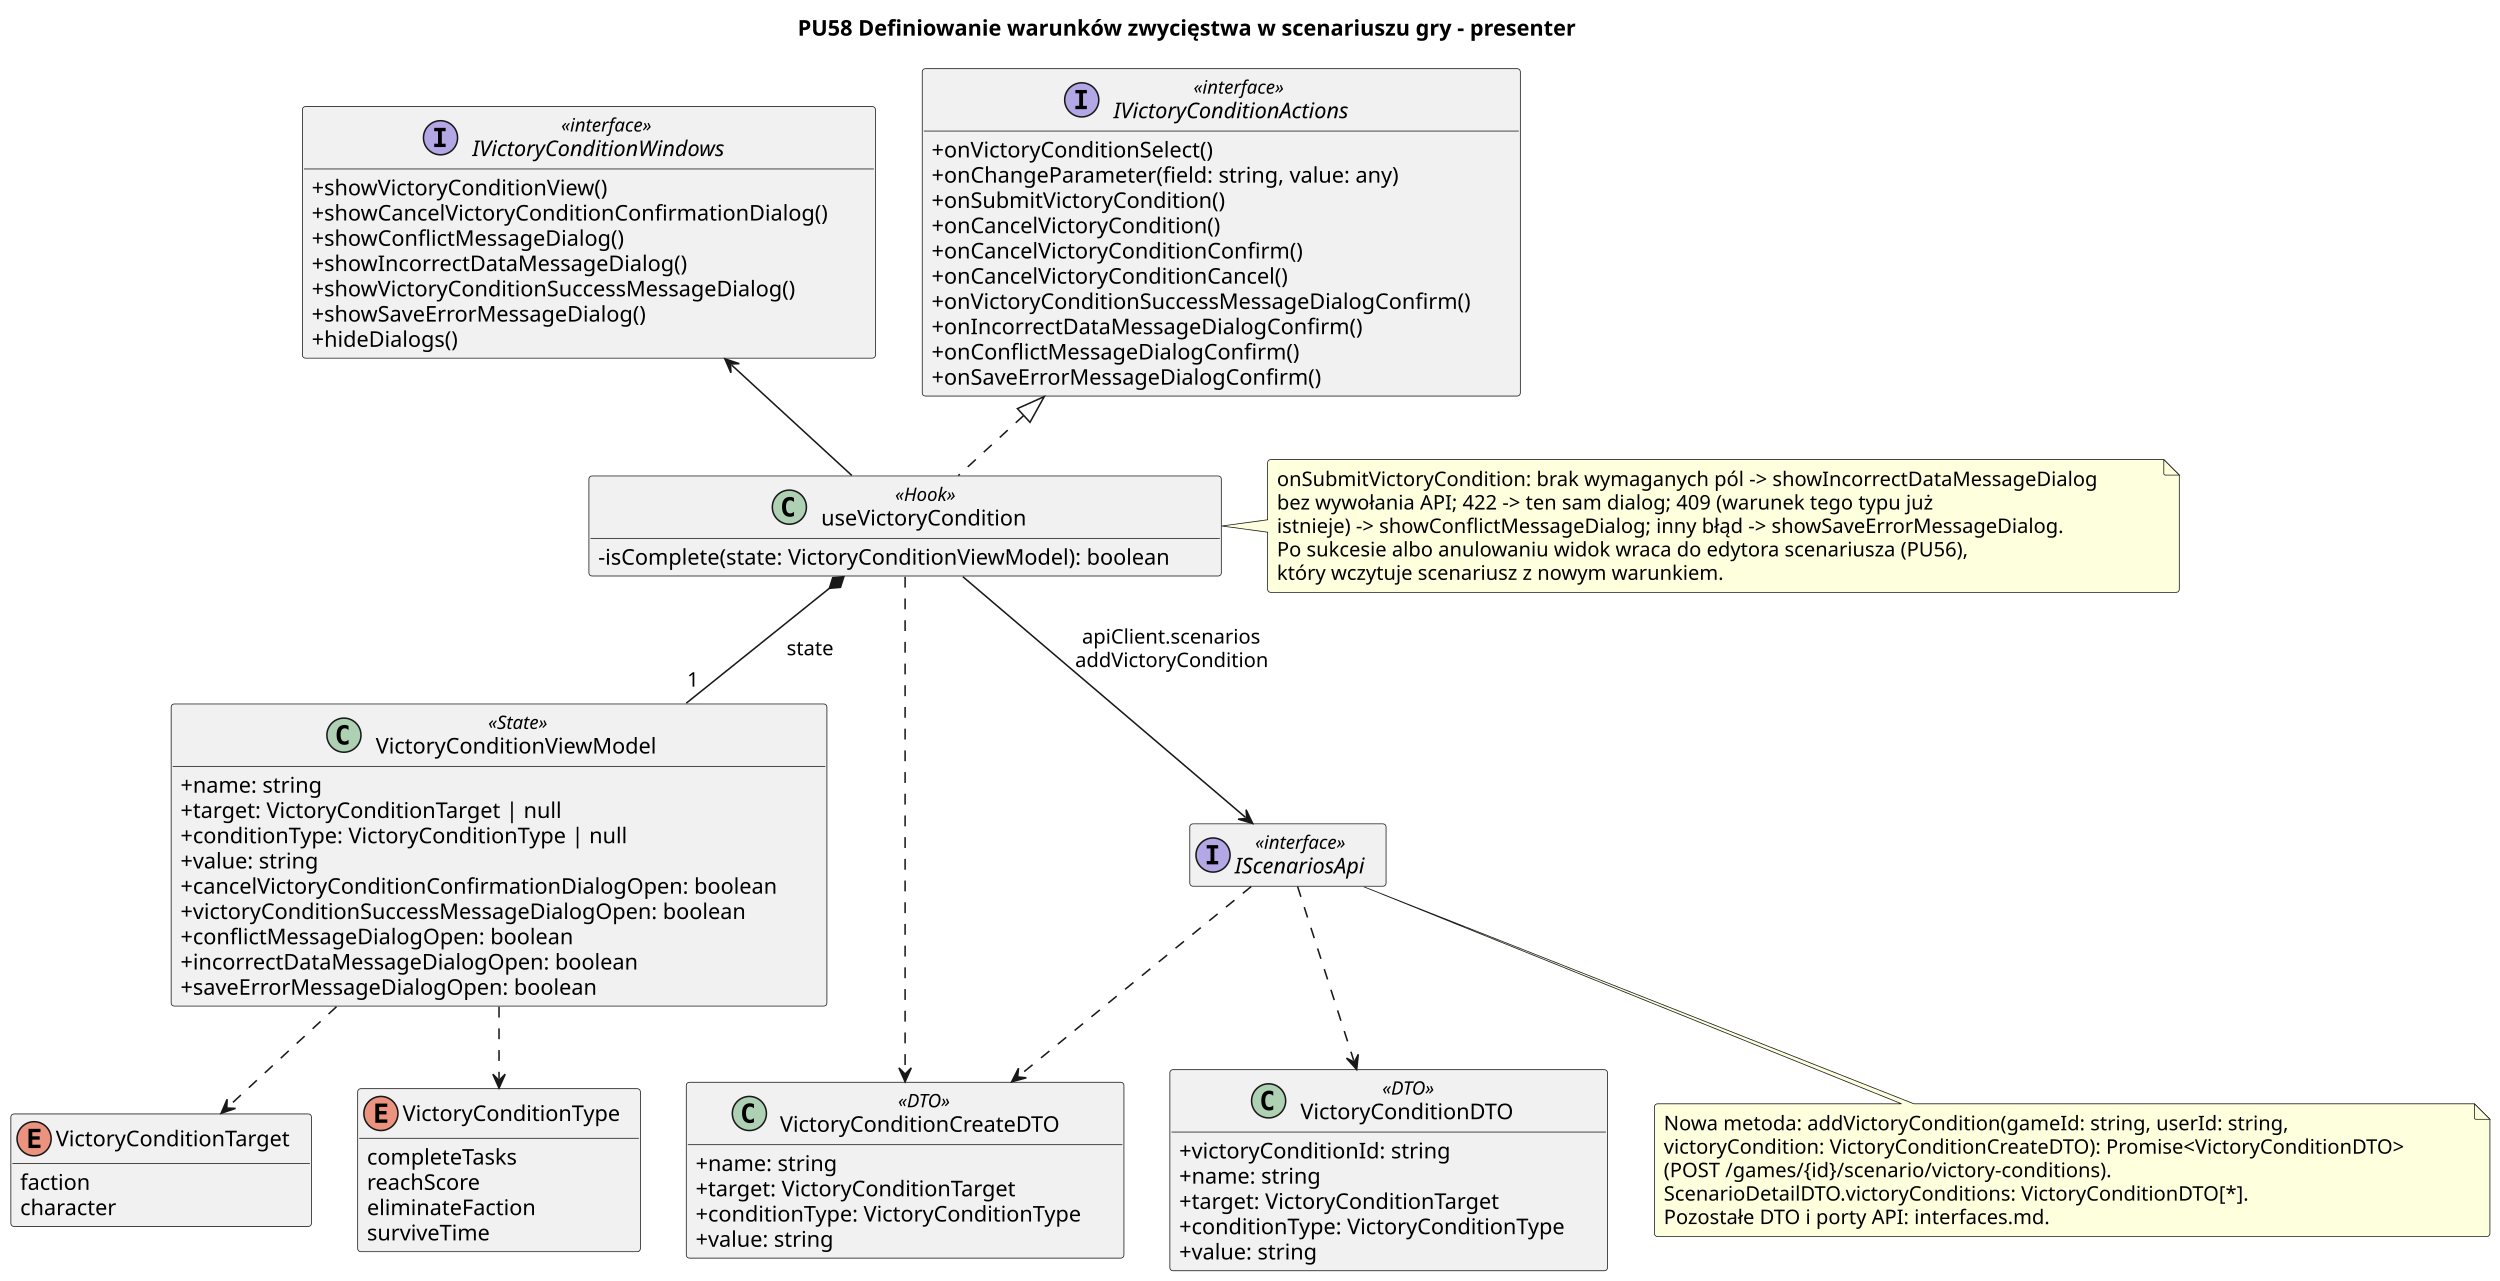
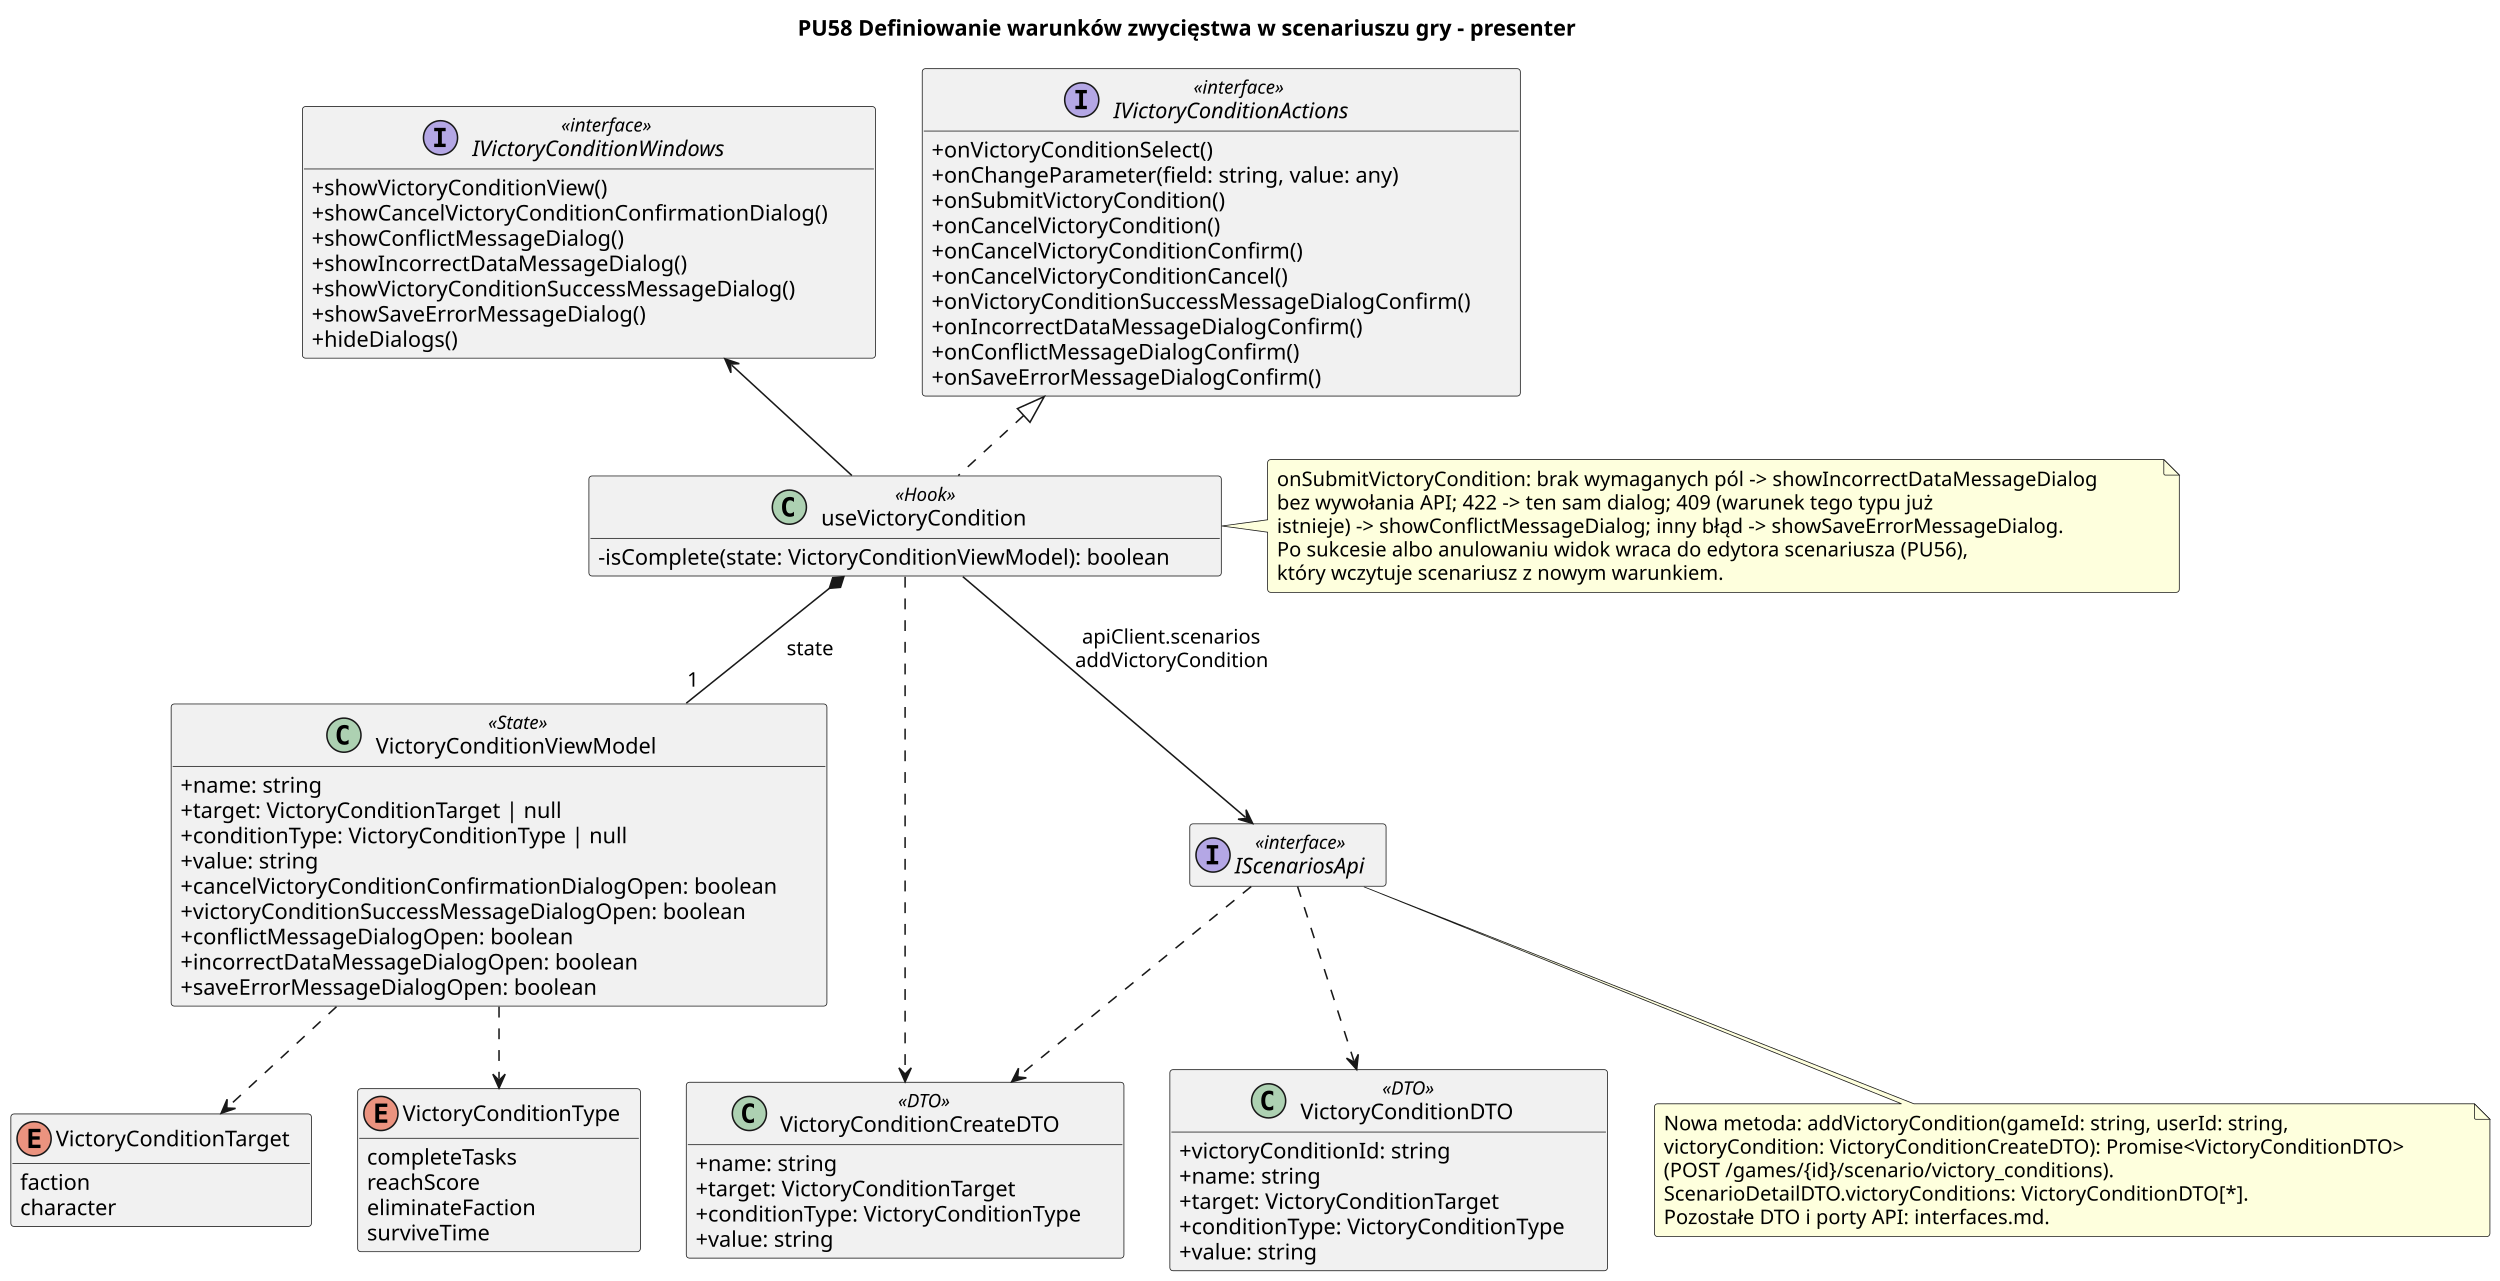
<svg xmlns="http://www.w3.org/2000/svg" contentStyleType="text/css" data-diagram-type="CLASS" height="826px" preserveAspectRatio="none" style="width:1613px;height:826px;background:#FFFFFF;" version="1.1" viewBox="0 0 1613 826" width="1613px" zoomAndPan="magnify">
  <defs />
  <g>
    <g class="title" data-source-line="13">
      <text fill="#000000" font-family="sans-serif" font-size="14" font-weight="bold" lengthAdjust="spacing" textLength="570.186" x="514.655" y="22.995">PU58 Definiowanie warunków zwycięstwa w scenariuszu gry - presenter</text>
    </g>
    <g class="entity" data-qualified-name="IVictoryConditionActions" data-source-line="15" id="ent0002">
      <rect fill="#F1F1F1" height="211.234" rx="2" ry="2" style="stroke:#181818;stroke-width:0.5;" width="385.892" x="595.03" y="44.297" />
      <ellipse cx="697.935" cy="64.43" fill="#B4A7E5" rx="11" ry="11" style="stroke:#181818;stroke-width:1;" />
      <path d="M693.857,60.195 L693.857,58.039 L701.247,58.039 L701.247,60.195 L698.779,60.195 L698.779,68.273 L701.247,68.273 L701.247,70.43 L693.857,70.43 L693.857,68.273 L696.325,68.273 L696.325,60.195 L693.857,60.195 Z " fill="#000000" />
      <text fill="#000000" font-family="sans-serif" font-size="12" font-style="italic" lengthAdjust="spacing" textLength="68.332" x="770.06" y="60.435">«interface»</text>
      <text fill="#000000" font-family="sans-serif" font-size="14" font-style="italic" lengthAdjust="spacing" textLength="171.582" x="718.435" y="76.261">IVictoryConditionActions</text>
      <line style="stroke:#181818;stroke-width:0.5;" x1="596.03" x2="979.922" y1="84.562" y2="84.562" />
      <text fill="#000000" font-family="sans-serif" font-size="14" lengthAdjust="spacing" textLength="199.35" x="601.03" y="101.558">+onVictoryConditionSelect()</text>
      <text fill="#000000" font-family="sans-serif" font-size="14" lengthAdjust="spacing" textLength="328.768" x="601.03" y="117.855">+onChangeParameter(field: string, value: any)</text>
      <text fill="#000000" font-family="sans-serif" font-size="14" lengthAdjust="spacing" textLength="205.823" x="601.03" y="134.151">+onSubmitVictoryCondition()</text>
      <text fill="#000000" font-family="sans-serif" font-size="14" lengthAdjust="spacing" textLength="203.588" x="601.03" y="150.448">+onCancelVictoryCondition()</text>
      <text fill="#000000" font-family="sans-serif" font-size="14" lengthAdjust="spacing" textLength="259.014" x="601.03" y="166.745">+onCancelVictoryConditionConfirm()</text>
      <text fill="#000000" font-family="sans-serif" font-size="14" lengthAdjust="spacing" textLength="251.016" x="601.03" y="183.042">+onCancelVictoryConditionCancel()</text>
      <text fill="#000000" font-family="sans-serif" font-size="14" lengthAdjust="spacing" textLength="373.892" x="601.03" y="199.339">+onVictoryConditionSuccessMessageDialogConfirm()</text>
      <text fill="#000000" font-family="sans-serif" font-size="14" lengthAdjust="spacing" textLength="297.473" x="601.03" y="215.636">+onIncorrectDataMessageDialogConfirm()</text>
      <text fill="#000000" font-family="sans-serif" font-size="14" lengthAdjust="spacing" textLength="254.577" x="601.03" y="231.933">+onConflictMessageDialogConfirm()</text>
      <text fill="#000000" font-family="sans-serif" font-size="14" lengthAdjust="spacing" textLength="270.512" x="601.03" y="248.23">+onSaveErrorMessageDialogConfirm()</text>
    </g>
    <g class="entity" data-qualified-name="IVictoryConditionWindows" data-source-line="28" id="ent0003">
      <rect fill="#F1F1F1" height="162.344" rx="2" ry="2" style="stroke:#181818;stroke-width:0.5;" width="369.745" x="195.1" y="68.747" />
      <ellipse cx="284.224" cy="88.88" fill="#B4A7E5" rx="11" ry="11" style="stroke:#181818;stroke-width:1;" />
      <path d="M280.145,84.645 L280.145,82.489 L287.536,82.489 L287.536,84.645 L285.067,84.645 L285.067,92.723 L287.536,92.723 L287.536,94.88 L280.145,94.88 L280.145,92.723 L282.614,92.723 L282.614,84.645 L280.145,84.645 Z " fill="#000000" />
      <text fill="#000000" font-family="sans-serif" font-size="12" font-style="italic" lengthAdjust="spacing" textLength="68.332" x="362.057" y="84.885">«interface»</text>
      <text fill="#000000" font-family="sans-serif" font-size="14" font-style="italic" lengthAdjust="spacing" textLength="182.998" x="304.724" y="100.711">IVictoryConditionWindows</text>
      <line style="stroke:#181818;stroke-width:0.5;" x1="196.1" x2="563.845" y1="109.013" y2="109.013" />
      <text fill="#000000" font-family="sans-serif" font-size="14" lengthAdjust="spacing" textLength="208.435" x="201.1" y="126.008">+showVictoryConditionView()</text>
      <text fill="#000000" font-family="sans-serif" font-size="14" lengthAdjust="spacing" textLength="357.745" x="201.1" y="142.304">+showCancelVictoryConditionConfirmationDialog()</text>
      <text fill="#000000" font-family="sans-serif" font-size="14" lengthAdjust="spacing" textLength="217.895" x="201.1" y="158.601">+showConflictMessageDialog()</text>
      <text fill="#000000" font-family="sans-serif" font-size="14" lengthAdjust="spacing" textLength="260.791" x="201.1" y="174.898">+showIncorrectDataMessageDialog()</text>
      <text fill="#000000" font-family="sans-serif" font-size="14" lengthAdjust="spacing" textLength="337.21" x="201.1" y="191.195">+showVictoryConditionSuccessMessageDialog()</text>
      <text fill="#000000" font-family="sans-serif" font-size="14" lengthAdjust="spacing" textLength="233.83" x="201.1" y="207.492">+showSaveErrorMessageDialog()</text>
      <text fill="#000000" font-family="sans-serif" font-size="14" lengthAdjust="spacing" textLength="104.802" x="201.1" y="223.789">+hideDialogs()</text>
    </g>
    <g class="entity" data-qualified-name="useVictoryCondition" data-source-line="38" id="ent0004">
      <rect fill="#F1F1F1" height="64.562" rx="2" ry="2" style="stroke:#181818;stroke-width:0.5;" width="408.033" x="379.96" y="307.087" />
      <ellipse cx="509.303" cy="327.22" fill="#ADD1B2" rx="11" ry="11" style="stroke:#181818;stroke-width:1;" />
      <path d="M512.271,332.86 Q511.693,333.157 511.053,333.298 Q510.412,333.454 509.709,333.454 Q507.209,333.454 505.881,331.813 Q504.568,330.157 504.568,327.032 Q504.568,323.907 505.881,322.251 Q507.209,320.595 509.709,320.595 Q510.412,320.595 511.053,320.751 Q511.709,320.907 512.271,321.204 L512.271,323.923 Q511.647,323.345 511.053,323.079 Q510.459,322.798 509.834,322.798 Q508.49,322.798 507.803,323.876 Q507.115,324.938 507.115,327.032 Q507.115,329.126 507.803,330.204 Q508.49,331.267 509.834,331.267 Q510.459,331.267 511.053,331.001 Q511.647,330.72 512.271,330.142 L512.271,332.86 Z " fill="#000000" />
      <text fill="#000000" font-family="sans-serif" font-size="12" font-style="italic" lengthAdjust="spacing" textLength="45.469" x="577.492" y="323.226">«Hook»</text>
      <text fill="#000000" font-family="sans-serif" font-size="14" lengthAdjust="spacing" textLength="140.848" x="529.803" y="339.051">useVictoryCondition</text>
      <line style="stroke:#181818;stroke-width:0.5;" x1="380.96" x2="786.993" y1="347.353" y2="347.353" />
      <text fill="#000000" font-family="sans-serif" font-size="14" lengthAdjust="spacing" textLength="396.033" x="385.96" y="364.348">-isComplete(state: VictoryConditionViewModel): boolean</text>
    </g>
    <g class="entity" data-qualified-name="VictoryConditionViewModel" data-source-line="42" id="ent0005">
      <rect fill="#F1F1F1" height="194.938" rx="2" ry="2" style="stroke:#181818;stroke-width:0.5;" width="423.093" x="110.43" y="454.197" />
      <ellipse cx="221.911" cy="474.33" fill="#ADD1B2" rx="11" ry="11" style="stroke:#181818;stroke-width:1;" />
      <path d="M224.879,479.97 Q224.301,480.267 223.661,480.408 Q223.02,480.564 222.317,480.564 Q219.817,480.564 218.489,478.923 Q217.176,477.267 217.176,474.142 Q217.176,471.017 218.489,469.361 Q219.817,467.705 222.317,467.705 Q223.02,467.705 223.661,467.861 Q224.317,468.017 224.879,468.314 L224.879,471.033 Q224.254,470.455 223.661,470.189 Q223.067,469.908 222.442,469.908 Q221.098,469.908 220.411,470.986 Q219.723,472.048 219.723,474.142 Q219.723,476.236 220.411,477.314 Q221.098,478.377 222.442,478.377 Q223.067,478.377 223.661,478.111 Q224.254,477.83 224.879,477.252 L224.879,479.97 Z " fill="#000000" />
      <text fill="#000000" font-family="sans-serif" font-size="12" font-style="italic" lengthAdjust="spacing" textLength="46.576" x="314.938" y="470.336">«State»</text>
      <text fill="#000000" font-family="sans-serif" font-size="14" lengthAdjust="spacing" textLength="191.632" x="242.411" y="486.161">VictoryConditionViewModel</text>
      <line style="stroke:#181818;stroke-width:0.5;" x1="111.43" x2="532.523" y1="494.462" y2="494.462" />
      <text fill="#000000" font-family="sans-serif" font-size="14" lengthAdjust="spacing" textLength="100.789" x="116.43" y="511.458">+name: string</text>
      <text fill="#000000" font-family="sans-serif" font-size="14" lengthAdjust="spacing" textLength="264.797" x="116.43" y="527.755">+target: VictoryConditionTarget | null</text>
      <text fill="#000000" font-family="sans-serif" font-size="14" lengthAdjust="spacing" textLength="309.511" x="116.43" y="544.051">+conditionType: VictoryConditionType | null</text>
      <text fill="#000000" font-family="sans-serif" font-size="14" lengthAdjust="spacing" textLength="99.326" x="116.43" y="560.348">+value: string</text>
      <text fill="#000000" font-family="sans-serif" font-size="14" lengthAdjust="spacing" textLength="411.093" x="116.43" y="576.645">+cancelVictoryConditionConfirmationDialogOpen: boolean</text>
      <text fill="#000000" font-family="sans-serif" font-size="14" lengthAdjust="spacing" textLength="391.344" x="116.43" y="592.942">+victoryConditionSuccessMessageDialogOpen: boolean</text>
      <text fill="#000000" font-family="sans-serif" font-size="14" lengthAdjust="spacing" textLength="271.243" x="116.43" y="609.239">+conflictMessageDialogOpen: boolean</text>
      <text fill="#000000" font-family="sans-serif" font-size="14" lengthAdjust="spacing" textLength="315.978" x="116.43" y="625.536">+incorrectDataMessageDialogOpen: boolean</text>
      <text fill="#000000" font-family="sans-serif" font-size="14" lengthAdjust="spacing" textLength="287.663" x="116.43" y="641.833">+saveErrorMessageDialogOpen: boolean</text>
    </g>
    <g class="entity" data-qualified-name="VictoryConditionCreateDTO" data-source-line="54" id="ent0006">
      <rect fill="#F1F1F1" height="113.453" rx="2" ry="2" style="stroke:#181818;stroke-width:0.5;" width="282.368" x="442.79" y="698.287" />
      <ellipse cx="483.495" cy="718.42" fill="#ADD1B2" rx="11" ry="11" style="stroke:#181818;stroke-width:1;" />
      <path d="M486.464,724.06 Q485.886,724.357 485.245,724.498 Q484.605,724.654 483.902,724.654 Q481.402,724.654 480.074,723.013 Q478.761,721.357 478.761,718.232 Q478.761,715.107 480.074,713.451 Q481.402,711.795 483.902,711.795 Q484.605,711.795 485.245,711.951 Q485.902,712.107 486.464,712.404 L486.464,715.123 Q485.839,714.545 485.245,714.279 Q484.652,713.998 484.027,713.998 Q482.683,713.998 481.995,715.076 Q481.308,716.138 481.308,718.232 Q481.308,720.326 481.995,721.404 Q482.683,722.467 484.027,722.467 Q484.652,722.467 485.245,722.201 Q485.839,721.92 486.464,721.342 L486.464,724.06 Z " fill="#000000" />
      <text fill="#000000" font-family="sans-serif" font-size="12" font-style="italic" lengthAdjust="spacing" textLength="40.828" x="579.416" y="714.426">«DTO»</text>
      <text fill="#000000" font-family="sans-serif" font-size="14" lengthAdjust="spacing" textLength="193.245" x="503.208" y="730.251">VictoryConditionCreateDTO</text>
      <line style="stroke:#181818;stroke-width:0.5;" x1="443.79" x2="724.158" y1="738.553" y2="738.553" />
      <text fill="#000000" font-family="sans-serif" font-size="14" lengthAdjust="spacing" textLength="100.789" x="448.79" y="755.548">+name: string</text>
      <text fill="#000000" font-family="sans-serif" font-size="14" lengthAdjust="spacing" textLength="225.654" x="448.79" y="771.845">+target: VictoryConditionTarget</text>
      <text fill="#000000" font-family="sans-serif" font-size="14" lengthAdjust="spacing" textLength="270.368" x="448.79" y="788.141">+conditionType: VictoryConditionType</text>
      <text fill="#000000" font-family="sans-serif" font-size="14" lengthAdjust="spacing" textLength="99.326" x="448.79" y="804.438">+value: string</text>
    </g>
    <g class="entity" data-qualified-name="VictoryConditionDTO" data-source-line="61" id="ent0007">
      <rect fill="#F1F1F1" height="129.75" rx="2" ry="2" style="stroke:#181818;stroke-width:0.5;" width="282.368" x="754.79" y="690.137" />
      <ellipse cx="818.515" cy="710.27" fill="#ADD1B2" rx="11" ry="11" style="stroke:#181818;stroke-width:1;" />
      <path d="M821.483,715.91 Q820.905,716.207 820.265,716.348 Q819.624,716.504 818.921,716.504 Q816.421,716.504 815.093,714.863 Q813.78,713.207 813.78,710.082 Q813.78,706.957 815.093,705.301 Q816.421,703.645 818.921,703.645 Q819.624,703.645 820.265,703.801 Q820.921,703.957 821.483,704.254 L821.483,706.973 Q820.858,706.395 820.265,706.129 Q819.671,705.848 819.046,705.848 Q817.702,705.848 817.015,706.926 Q816.327,707.988 816.327,710.082 Q816.327,712.176 817.015,713.254 Q817.702,714.317 819.046,714.317 Q819.671,714.317 820.265,714.051 Q820.858,713.77 821.483,713.192 L821.483,715.91 Z " fill="#000000" />
      <text fill="#000000" font-family="sans-serif" font-size="12" font-style="italic" lengthAdjust="spacing" textLength="40.828" x="891.81" y="706.275">«DTO»</text>
      <text fill="#000000" font-family="sans-serif" font-size="14" lengthAdjust="spacing" textLength="146.419" x="839.015" y="722.101">VictoryConditionDTO</text>
      <line style="stroke:#181818;stroke-width:0.5;" x1="755.79" x2="1036.158" y1="730.403" y2="730.403" />
      <text fill="#000000" font-family="sans-serif" font-size="14" lengthAdjust="spacing" textLength="188.877" x="760.79" y="747.398">+victoryConditionId: string</text>
      <text fill="#000000" font-family="sans-serif" font-size="14" lengthAdjust="spacing" textLength="100.789" x="760.79" y="763.694">+name: string</text>
      <text fill="#000000" font-family="sans-serif" font-size="14" lengthAdjust="spacing" textLength="225.654" x="760.79" y="779.991">+target: VictoryConditionTarget</text>
      <text fill="#000000" font-family="sans-serif" font-size="14" lengthAdjust="spacing" textLength="270.368" x="760.79" y="796.288">+conditionType: VictoryConditionType</text>
      <text fill="#000000" font-family="sans-serif" font-size="14" lengthAdjust="spacing" textLength="99.326" x="760.79" y="812.585">+value: string</text>
    </g>
    <g class="entity" data-qualified-name="VictoryConditionTarget" data-source-line="69" id="ent0008">
      <rect fill="#F1F1F1" height="72.594" rx="2" ry="2" style="stroke:#181818;stroke-width:0.5;" width="193.943" x="7" y="718.717" />
      <ellipse cx="22" cy="734.717" fill="#EB937F" rx="11" ry="11" style="stroke:#181818;stroke-width:1;" />
      <path d="M26.109,740.717 L18.391,740.717 L18.391,728.326 L26.109,728.326 L26.109,730.482 L20.844,730.482 L20.844,733.154 L25.609,733.154 L25.609,735.311 L20.844,735.311 L20.844,738.561 L26.109,738.561 L26.109,740.717 Z " fill="#000000" />
      <text fill="#000000" font-family="sans-serif" font-size="14" lengthAdjust="spacing" textLength="161.943" x="36" y="739.564">VictoryConditionTarget</text>
      <line style="stroke:#181818;stroke-width:0.5;" x1="8" x2="199.943" y1="750.717" y2="750.717" />
      <text fill="#000000" font-family="sans-serif" font-size="14" lengthAdjust="spacing" textLength="48.023" x="13" y="767.712">faction</text>
      <text fill="#000000" font-family="sans-serif" font-size="14" lengthAdjust="spacing" textLength="67.04" x="13" y="784.009">character</text>
    </g>
    <g class="entity" data-qualified-name="VictoryConditionType" data-source-line="74" id="ent0009">
      <rect fill="#F1F1F1" height="105.188" rx="2" ry="2" style="stroke:#181818;stroke-width:0.5;" width="182.404" x="230.77" y="702.417" />
      <ellipse cx="245.77" cy="718.417" fill="#EB937F" rx="11" ry="11" style="stroke:#181818;stroke-width:1;" />
      <path d="M249.879,724.417 L242.161,724.417 L242.161,712.026 L249.879,712.026 L249.879,714.183 L244.614,714.183 L244.614,716.854 L249.379,716.854 L249.379,719.011 L244.614,719.011 L244.614,722.261 L249.879,722.261 L249.879,724.417 Z " fill="#000000" />
      <text fill="#000000" font-family="sans-serif" font-size="14" lengthAdjust="spacing" textLength="150.404" x="259.77" y="723.264">VictoryConditionType</text>
      <line style="stroke:#181818;stroke-width:0.5;" x1="231.77" x2="412.174" y1="734.417" y2="734.417" />
      <text fill="#000000" font-family="sans-serif" font-size="14" lengthAdjust="spacing" textLength="105.219" x="236.77" y="751.412">completeTasks</text>
      <text fill="#000000" font-family="sans-serif" font-size="14" lengthAdjust="spacing" textLength="79.037" x="236.77" y="767.709">reachScore</text>
      <text fill="#000000" font-family="sans-serif" font-size="14" lengthAdjust="spacing" textLength="116.621" x="236.77" y="784.006">eliminateFaction</text>
      <text fill="#000000" font-family="sans-serif" font-size="14" lengthAdjust="spacing" textLength="85.689" x="236.77" y="800.303">surviveTime</text>
    </g>
    <g class="entity" data-qualified-name="IScenariosApi" data-source-line="81" id="ent0010">
      <rect fill="#F1F1F1" height="40.266" rx="2" ry="2" style="stroke:#181818;stroke-width:0.5;" width="126.637" x="767.65" y="531.537" />
      <ellipse cx="782.65" cy="551.67" fill="#B4A7E5" rx="11" ry="11" style="stroke:#181818;stroke-width:1;" />
      <path d="M778.572,547.435 L778.572,545.279 L785.962,545.279 L785.962,547.435 L783.494,547.435 L783.494,555.513 L785.962,555.513 L785.962,557.67 L778.572,557.67 L778.572,555.513 L781.041,555.513 L781.041,547.435 L778.572,547.435 Z " fill="#000000" />
      <text fill="#000000" font-family="sans-serif" font-size="12" font-style="italic" lengthAdjust="spacing" textLength="68.332" x="809.802" y="547.676">«interface»</text>
      <text fill="#000000" font-family="sans-serif" font-size="14" font-style="italic" lengthAdjust="spacing" textLength="94.637" x="796.65" y="563.501">IScenariosApi</text>
    </g>
    <g class="entity" data-qualified-name="GMN22" data-source-line="94" id="ent0023">
      <path d="M817.85,298.537 L817.85,335.367 L788.25,339.367 L817.85,343.367 L817.85,380.201 A2,2 0 0 0 819.85,382.201 L1404.089,382.201 A2,2 0 0 0 1406.089,380.201 L1406.089,306.537 L1396.089,296.537 L819.85,296.537 A2,2 0 0 0 817.85,298.537" fill="#FEFFDD" style="stroke:#181818;stroke-width:0.5;" />
      <path d="M1396.089,296.537 L1396.089,305.537 A1,1 0 0 0 1397.089,306.537 L1406.089,306.537 L1396.089,296.537" fill="#FEFFDD" style="stroke:#181818;stroke-width:0.5;" />
      <text fill="#000000" font-family="sans-serif" font-size="13" lengthAdjust="spacing" textLength="567.239" x="823.85" y="313.604">onSubmitVictoryCondition: brak wymaganych pól -&gt; showIncorrectDataMessageDialog</text>
      <text fill="#000000" font-family="sans-serif" font-size="13" lengthAdjust="spacing" textLength="462.249" x="823.85" y="328.737">bez wywołania API; 422 -&gt; ten sam dialog; 409 (warunek tego typu już</text>
      <text fill="#000000" font-family="sans-serif" font-size="13" lengthAdjust="spacing" textLength="549.821" x="823.85" y="343.869">istnieje) -&gt; showConflictMessageDialog; inny błąd -&gt; showSaveErrorMessageDialog.</text>
      <text fill="#000000" font-family="sans-serif" font-size="13" lengthAdjust="spacing" textLength="480.137" x="823.85" y="359.002">Po sukcesie albo anulowaniu widok wraca do edytora scenariusza (PU56),</text>
      <text fill="#000000" font-family="sans-serif" font-size="13" lengthAdjust="spacing" textLength="310.8" x="823.85" y="374.135">który wczytuje scenariusz z nowym warunkiem.</text>
    </g>
    <g class="entity" data-qualified-name="GMN25" data-source-line="102" id="ent0026">
      <path d="M1067.45,714.177 L1067.45,795.841 A2,2 0 0 0 1069.45,797.841 L1604.495,797.841 A2,2 0 0 0 1606.495,795.841 L1606.495,722.177 L1596.495,712.177 L1234.87,712.177 L879.95,572.157 L1226.87,712.177 L1069.45,712.177 A2,2 0 0 0 1067.45,714.177" fill="#FEFFDD" style="stroke:#181818;stroke-width:0.5;" />
      <path d="M1596.495,712.177 L1596.495,721.177 A1,1 0 0 0 1597.495,722.177 L1606.495,722.177 L1596.495,712.177" fill="#FEFFDD" style="stroke:#181818;stroke-width:0.5;" />
      <text fill="#000000" font-family="sans-serif" font-size="13" lengthAdjust="spacing" textLength="429.635" x="1073.45" y="729.244">Nowa metoda: addVictoryCondition(gameId: string, userId: string,</text>
      <text fill="#000000" font-family="sans-serif" font-size="13" lengthAdjust="spacing" textLength="518.045" x="1073.45" y="744.377">victoryCondition: VictoryConditionCreateDTO): Promise&lt;VictoryConditionDTO&gt;</text>
-       <text fill="#000000" font-family="sans-serif" font-size="13" lengthAdjust="spacing" textLength="313.397" x="1073.45" y="759.509">(POST /games/{id}/scenario/victory-conditions).</text>
+       <text fill="#000000" font-family="sans-serif" font-size="13" lengthAdjust="spacing" textLength="315.206" x="1073.45" y="759.509">(POST /games/{id}/scenario/victory_conditions).</text>
      <text fill="#000000" font-family="sans-serif" font-size="13" lengthAdjust="spacing" textLength="405.723" x="1073.45" y="774.642">ScenarioDetailDTO.victoryConditions: VictoryConditionDTO[*].</text>
      <text fill="#000000" font-family="sans-serif" font-size="13" lengthAdjust="spacing" textLength="267.776" x="1073.45" y="789.775">Pozostałe DTO i porty API: interfaces.md.</text>
    </g>
    <g class="link" data-entity-1="ent0002" data-entity-2="ent0004" data-link-type="extension" data-source-line="83" id="lnk12">
      <path codeLine="83" d="M660.493,268.052 C640.273,286.622 633.97,292.427 618.3,306.827" fill="none" id="IVictoryConditionActions-backto-useVictoryCondition" style="stroke:#181818;stroke-width:1;stroke-dasharray:7,7;" />
      <polygon fill="none" points="673.75,255.877,656.434,263.633,664.551,272.471,673.75,255.877" style="stroke:#181818;stroke-width:1;" />
    </g>
    <g class="link" data-entity-1="ent0003" data-entity-2="ent0004" data-link-type="dependency" data-source-line="84" id="lnk14">
      <path codeLine="84" d="M472.087,235.557 C501.027,262.157 527.12,286.127 549.63,306.807" fill="none" id="IVictoryConditionWindows-backto-useVictoryCondition" style="stroke:#181818;stroke-width:1;" />
      <polygon fill="#181818" points="467.67,231.497,471.589,240.532,471.351,234.88,477.003,234.642,467.67,231.497" style="stroke:#181818;stroke-width:1;" />
    </g>
    <g class="link" data-entity-1="ent0004" data-entity-2="ent0005" data-link-type="composition" data-source-line="85" id="lnk15">
      <path codeLine="85" d="M535.102,379.589 C507.872,401.449 479.46,424.257 442.77,453.707" fill="none" id="useVictoryCondition-backto-VictoryConditionViewModel" style="stroke:#181818;stroke-width:1;" />
      <polygon fill="#181818" points="544.46,372.077,537.277,372.714,535.102,379.589,542.285,378.952,544.46,372.077" style="stroke:#181818;stroke-width:1;" />
      <text fill="#000000" font-family="sans-serif" font-size="13" lengthAdjust="spacing" textLength="32.932" x="507.55" y="422.764">state</text>
      <text fill="#000000" font-family="sans-serif" font-size="13" lengthAdjust="spacing" textLength="8.271" x="443.357" y="443.034">1</text>
    </g>
    <g class="link" data-entity-1="ent0004" data-entity-2="ent0006" data-link-type="dependency" data-source-line="86" id="lnk16">
      <path codeLine="86" d="M583.97,372.137 C583.97,442.037 583.97,603.937 583.97,691.977" fill="none" id="useVictoryCondition-to-VictoryConditionCreateDTO" style="stroke:#181818;stroke-width:1;stroke-dasharray:7,7;" />
      <polygon fill="#181818" points="583.97,697.977,587.97,688.977,583.97,692.977,579.97,688.977,583.97,697.977" style="stroke:#181818;stroke-width:1;" />
    </g>
    <g class="link" data-entity-1="ent0004" data-entity-2="ent0010" data-link-type="dependency" data-source-line="87" id="lnk17">
      <path codeLine="87" d="M621.22,372.077 C673.1,416.257 760.992,491.087 803.662,527.417" fill="none" id="useVictoryCondition-to-IScenariosApi" style="stroke:#181818;stroke-width:1;" />
      <polygon fill="#181818" points="808.23,531.307,803.97,522.427,804.423,528.066,798.784,528.518,808.23,531.307" style="stroke:#181818;stroke-width:1;" />
      <text fill="#000000" font-family="sans-serif" font-size="13" lengthAdjust="spacing" textLength="123.405" x="698.101" y="415.264">apiClient.scenarios</text>
      <text fill="#000000" font-family="sans-serif" font-size="13" lengthAdjust="spacing" textLength="132.247" x="693.68" y="430.397">addVictoryCondition</text>
    </g>
    <g class="link" data-entity-1="ent0005" data-entity-2="ent0008" data-link-type="dependency" data-source-line="88" id="lnk18">
      <path codeLine="88" d="M217.12,649.507 C190.51,674.087 167.967,694.905 147.057,714.225" fill="none" id="VictoryConditionViewModel-to-VictoryConditionTarget" style="stroke:#181818;stroke-width:1;stroke-dasharray:7,7;" />
      <polygon fill="#181818" points="142.65,718.297,151.975,715.127,146.322,714.904,146.546,709.251,142.65,718.297" style="stroke:#181818;stroke-width:1;" />
    </g>
    <g class="link" data-entity-1="ent0005" data-entity-2="ent0009" data-link-type="dependency" data-source-line="89" id="lnk19">
      <path codeLine="89" d="M321.97,649.507 C321.97,667.637 321.97,679.937 321.97,696.047" fill="none" id="VictoryConditionViewModel-to-VictoryConditionType" style="stroke:#181818;stroke-width:1;stroke-dasharray:7,7;" />
      <polygon fill="#181818" points="321.97,702.047,325.97,693.047,321.97,697.047,317.97,693.047,321.97,702.047" style="stroke:#181818;stroke-width:1;" />
    </g>
    <g class="link" data-entity-1="ent0010" data-entity-2="ent0006" data-link-type="dependency" data-source-line="90" id="lnk20">
      <path codeLine="90" d="M807.29,571.977 C772.03,600.717 709.001,652.096 657.351,694.196" fill="none" id="IScenariosApi-to-VictoryConditionCreateDTO" style="stroke:#181818;stroke-width:1;stroke-dasharray:7,7;" />
      <polygon fill="#181818" points="652.7,697.987,662.203,695.401,656.576,694.828,657.149,689.2,652.7,697.987" style="stroke:#181818;stroke-width:1;" />
    </g>
    <g class="link" data-entity-1="ent0010" data-entity-2="ent0007" data-link-type="dependency" data-source-line="91" id="lnk21">
      <path codeLine="91" d="M837.2,571.977 C845.91,598.947 860.286,643.467 873.486,684.347" fill="none" id="IScenariosApi-to-VictoryConditionDTO" style="stroke:#181818;stroke-width:1;stroke-dasharray:7,7;" />
      <polygon fill="#181818" points="875.33,690.057,876.371,680.263,873.794,685.299,868.758,682.721,875.33,690.057" style="stroke:#181818;stroke-width:1;" />
    </g>
  </g>
</svg>
